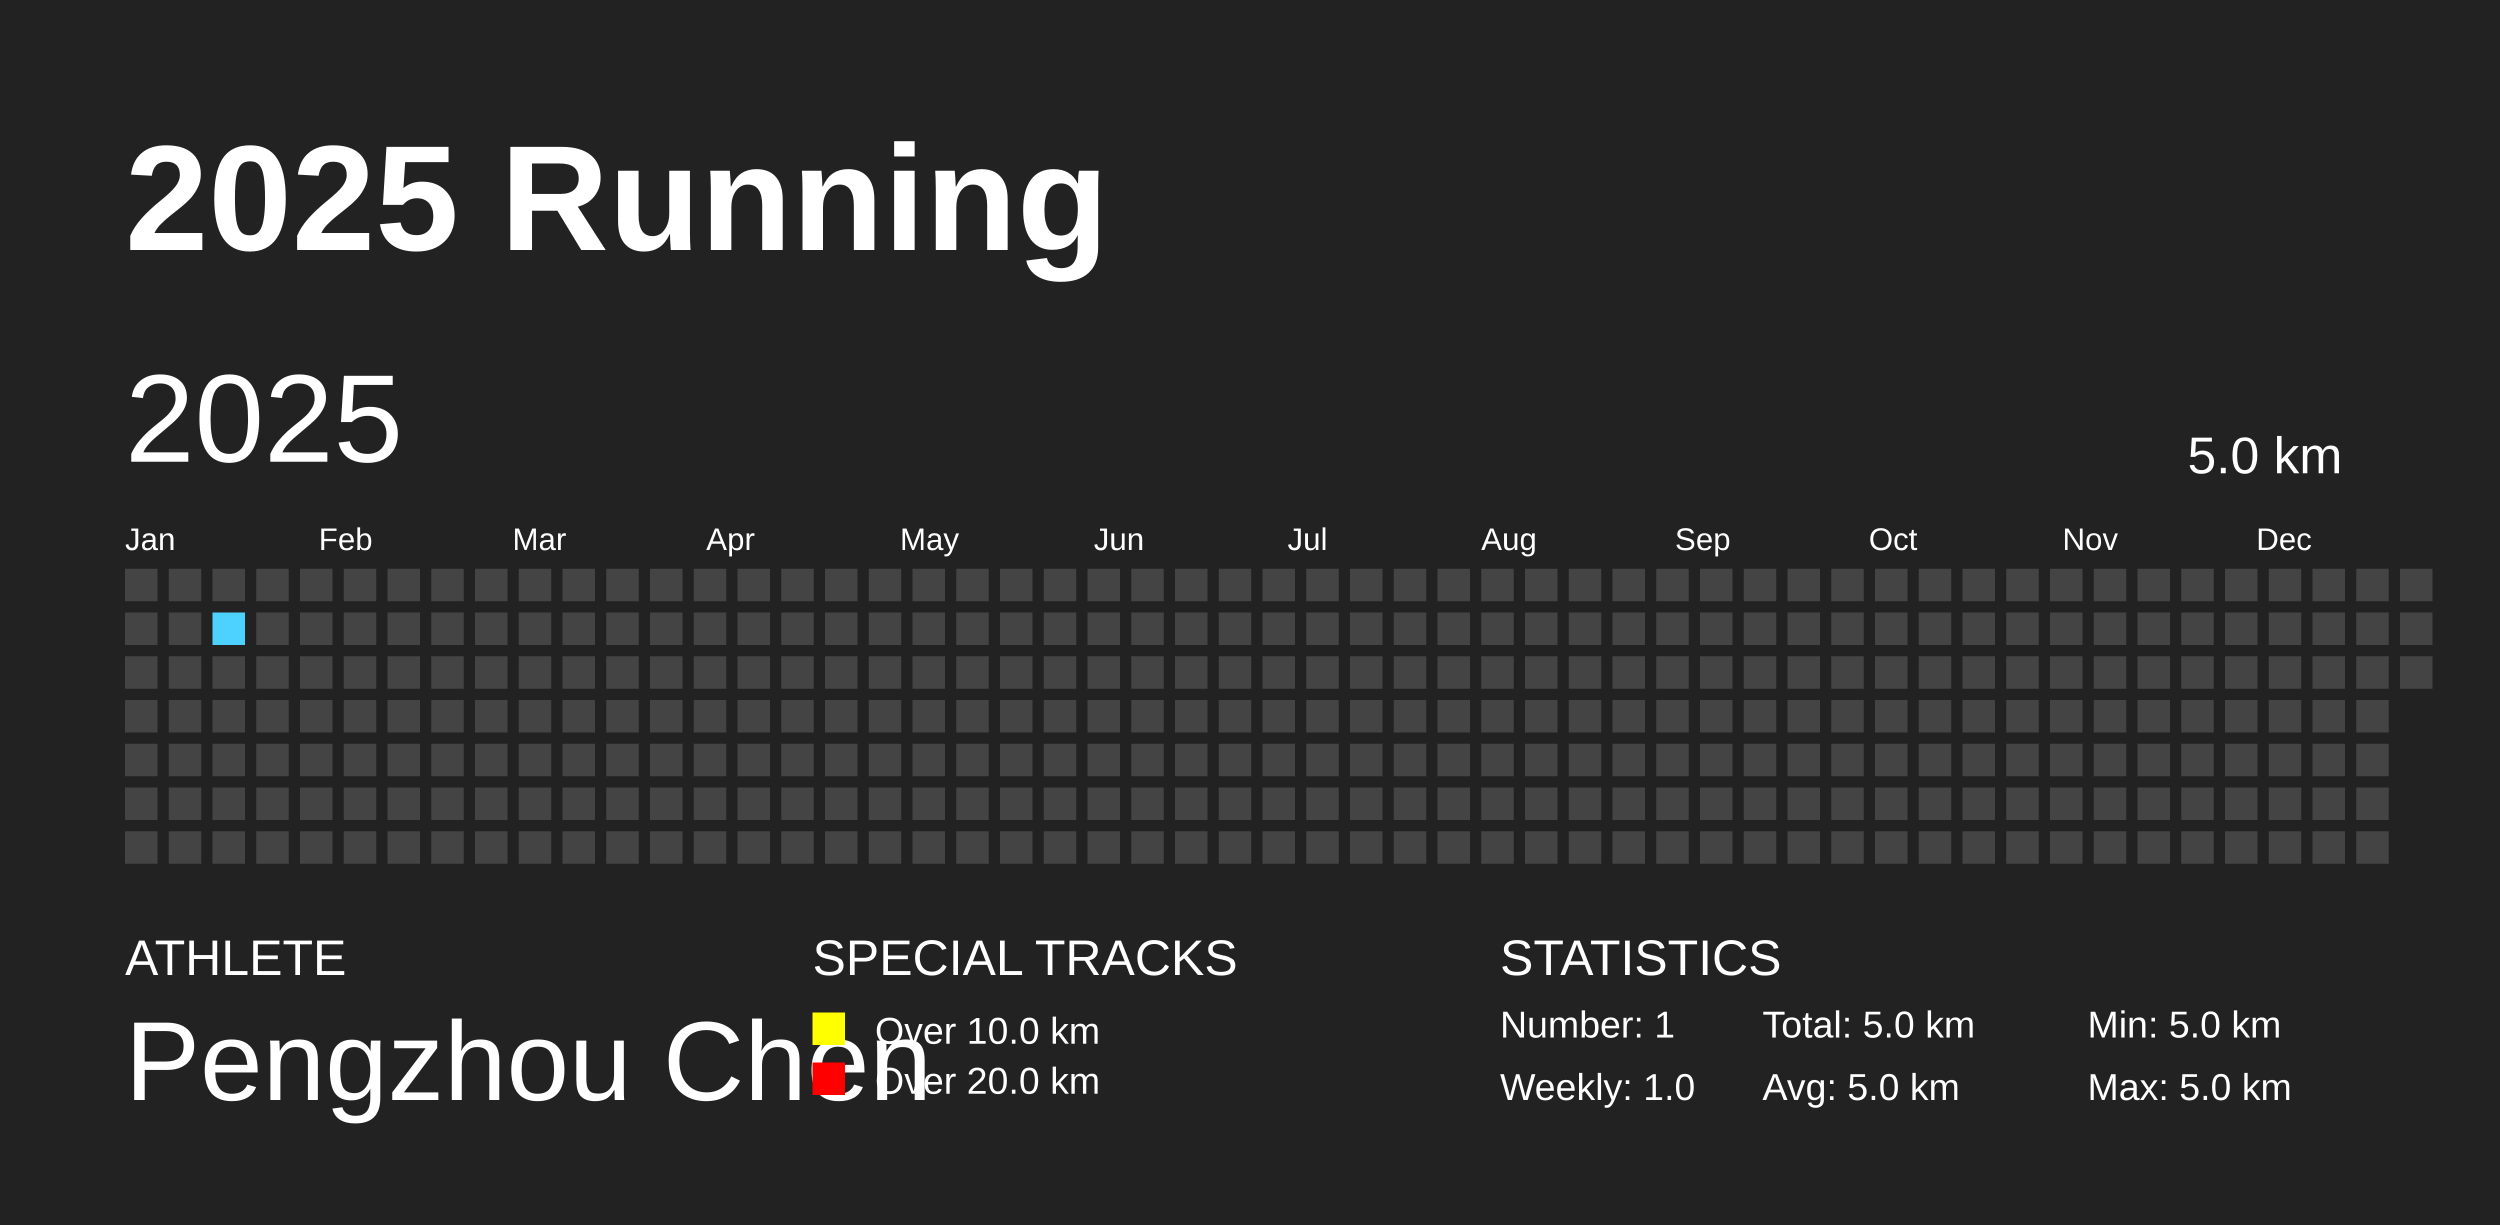
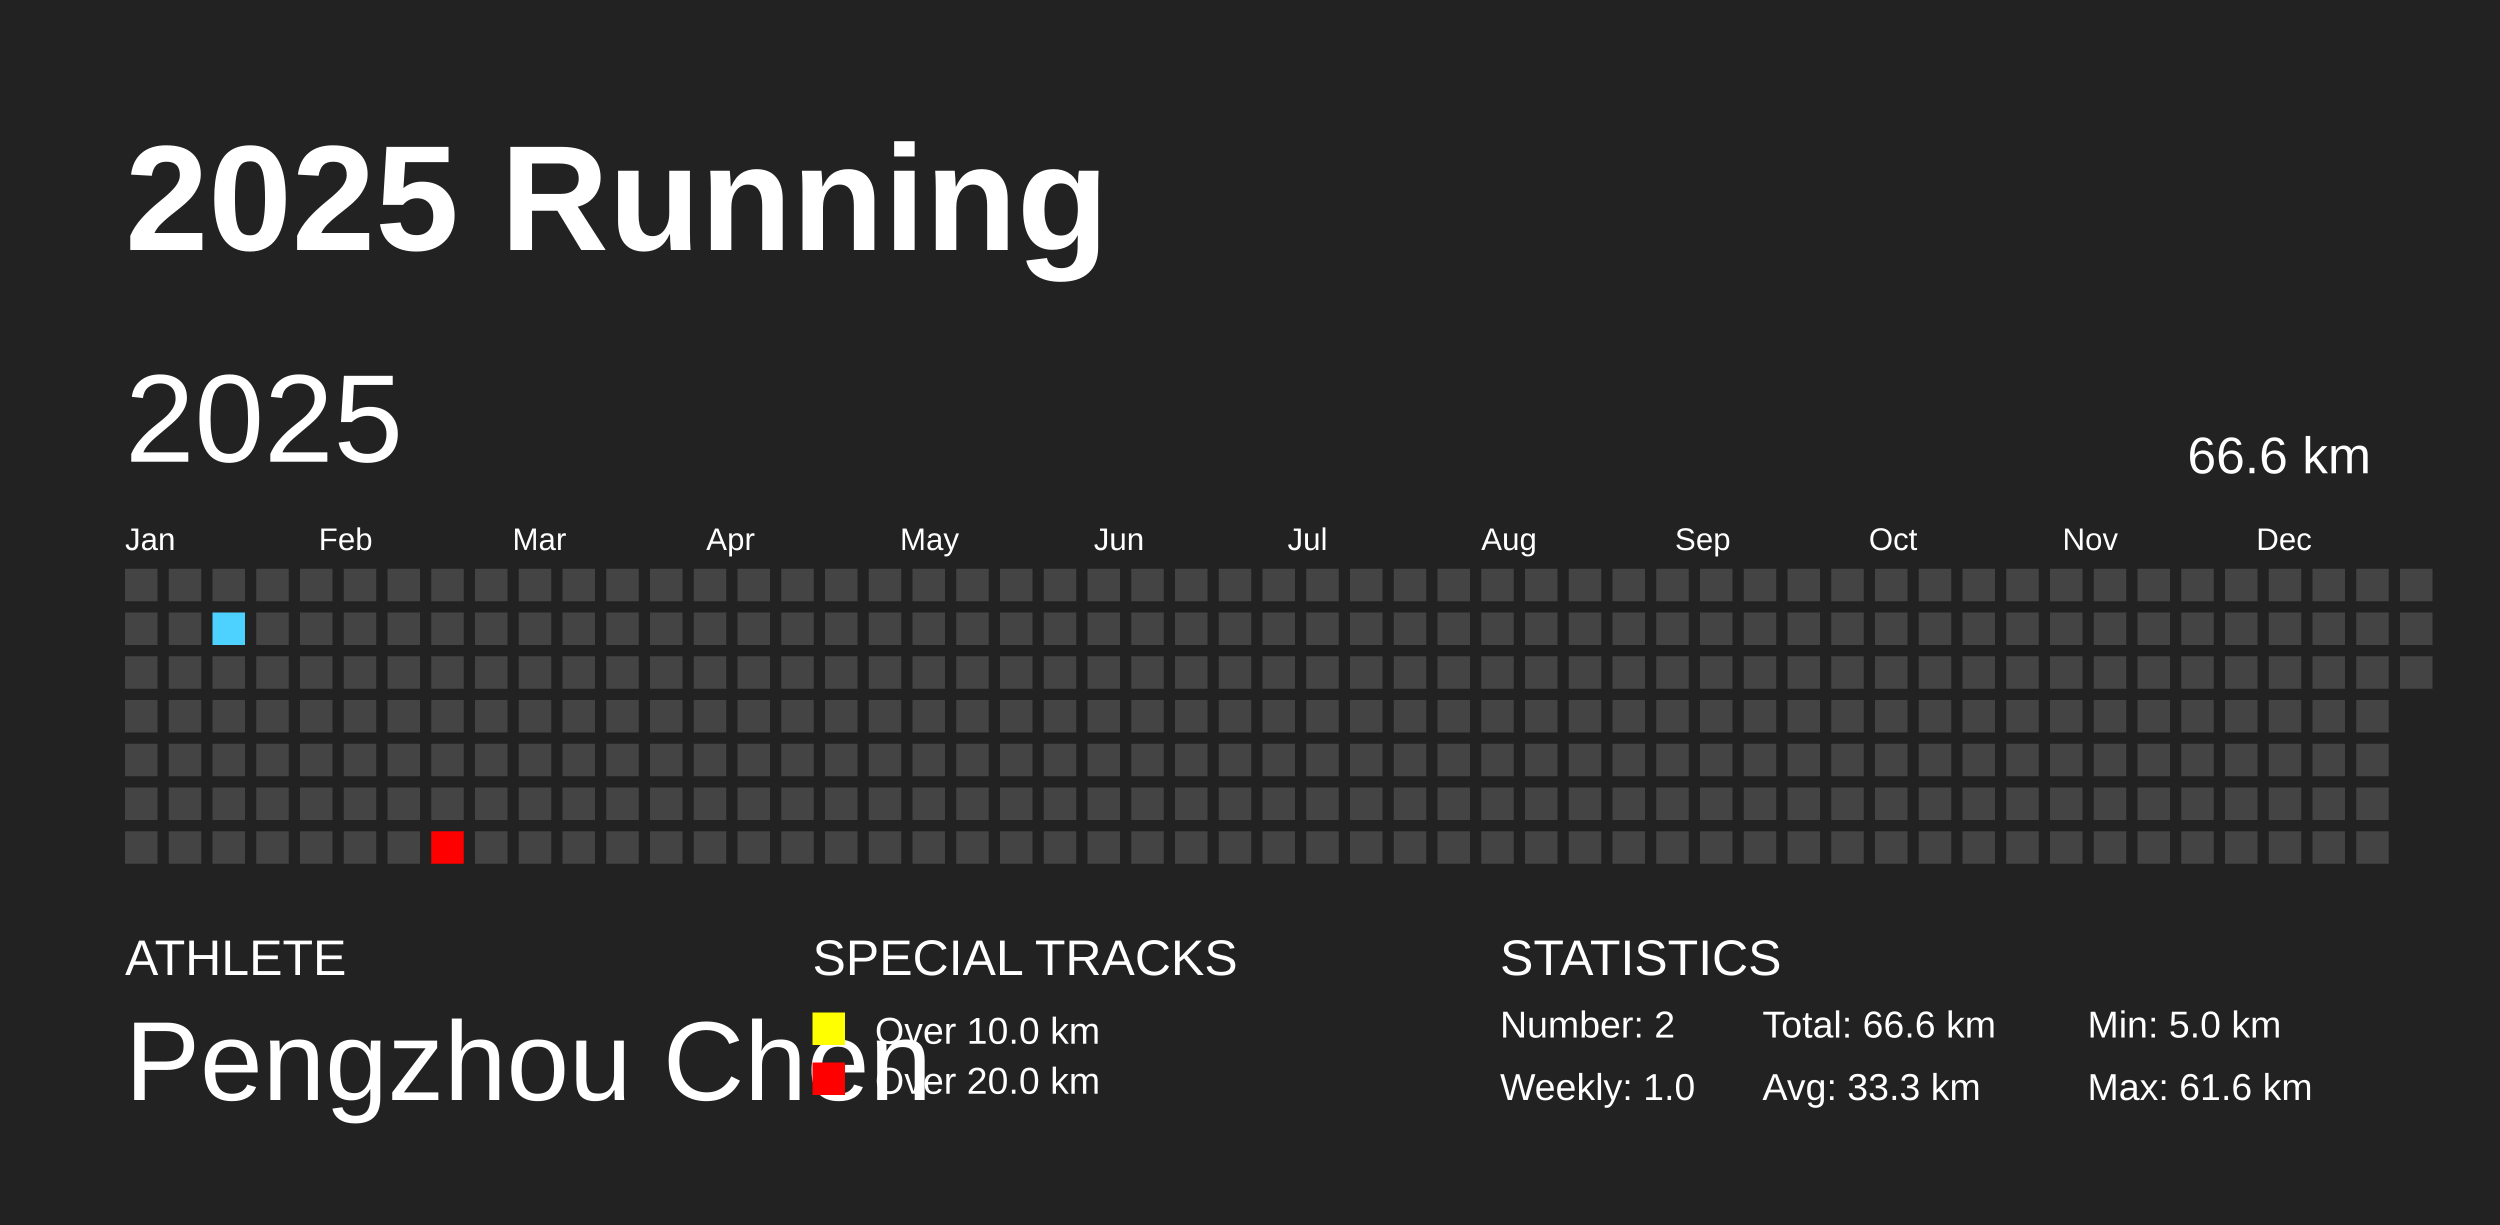
<svg xmlns="http://www.w3.org/2000/svg" baseProfile="full" height="98mm" version="1.1" viewBox="0,0,200,98" width="200mm">
  <defs />
  <rect fill="#222222" height="98" width="200" x="0" y="0" />
  <text fill="#FFFFFF" style="font-size:12px; font-family:Arial; font-weight:bold;" x="10" y="20">2025 Running</text>
  <text fill="#FFFFFF" style="font-size:4px; font-family:Arial" x="10" y="78">ATHLETE</text>
  <text fill="#FFFFFF" style="font-size:9px; font-family:Arial" x="10" y="88">Pengzhou Chen</text>
  <text fill="#FFFFFF" style="font-size:4px; font-family:Arial" x="65" y="78">SPECIAL TRACKS</text>
  <rect fill="yellow" height="2.6" width="2.6" x="65" y="81" />
  <text fill="#FFFFFF" style="font-size:3px; font-family:Arial" x="70" y="83.5">Over 10.0 km</text>
  <rect fill="red" height="2.6" width="2.6" x="65" y="85" />
  <text fill="#FFFFFF" style="font-size:3px; font-family:Arial" x="70" y="87.5">Over 20.0 km</text>
  <text fill="#FFFFFF" style="font-size:4px; font-family:Arial" x="120" y="78">STATISTICS</text>
-   <text fill="#FFFFFF" style="font-size:3px; font-family:Arial" x="120" y="83">Number: 1</text>
+   <text fill="#FFFFFF" style="font-size:3px; font-family:Arial" x="120" y="83">Number: 2</text>
  <text fill="#FFFFFF" style="font-size:3px; font-family:Arial" x="120" y="88">Weekly: 1.0</text>
-   <text fill="#FFFFFF" style="font-size:3px; font-family:Arial" x="141" y="83">Total: 5.0 km</text>
-   <text fill="#FFFFFF" style="font-size:3px; font-family:Arial" x="141" y="88">Avg: 5.0 km</text>
+   <text fill="#FFFFFF" style="font-size:3px; font-family:Arial" x="141" y="83">Total: 66.6 km</text>
+   <text fill="#FFFFFF" style="font-size:3px; font-family:Arial" x="141" y="88">Avg: 33.3 km</text>
  <text fill="#FFFFFF" style="font-size:3px; font-family:Arial" x="167" y="83">Min: 5.0 km</text>
-   <text fill="#FFFFFF" style="font-size:3px; font-family:Arial" x="167" y="88">Max: 5.0 km</text>
+   <text fill="#FFFFFF" style="font-size:3px; font-family:Arial" x="167" y="88">Max: 61.6 km</text>
  <text dominant-baseline="hanging" fill="#FFFFFF" style="font-size:10.0px; font-family:Arial;" x="10" y="30">2025</text>
-   <text dominant-baseline="hanging" fill="#FFFFFF" style="font-size:4.125px; font-family:Arial;" x="175" y="35">5.0 km</text>
+   <text dominant-baseline="hanging" fill="#FFFFFF" style="font-size:4.125px; font-family:Arial;" x="175" y="35">66.6 km</text>
  <text fill="#FFFFFF" style="font-size:2.5px; font-family:Arial" x="10.0" y="44">Jan</text>
  <text fill="#FFFFFF" style="font-size:2.5px; font-family:Arial" x="25.5" y="44">Feb</text>
  <text fill="#FFFFFF" style="font-size:2.5px; font-family:Arial" x="41.0" y="44">Mar</text>
  <text fill="#FFFFFF" style="font-size:2.5px; font-family:Arial" x="56.5" y="44">Apr</text>
  <text fill="#FFFFFF" style="font-size:2.5px; font-family:Arial" x="72.0" y="44">May</text>
  <text fill="#FFFFFF" style="font-size:2.5px; font-family:Arial" x="87.5" y="44">Jun</text>
  <text fill="#FFFFFF" style="font-size:2.5px; font-family:Arial" x="103.0" y="44">Jul</text>
  <text fill="#FFFFFF" style="font-size:2.5px; font-family:Arial" x="118.5" y="44">Aug</text>
  <text fill="#FFFFFF" style="font-size:2.5px; font-family:Arial" x="134.0" y="44">Sep</text>
  <text fill="#FFFFFF" style="font-size:2.5px; font-family:Arial" x="149.5" y="44">Oct</text>
  <text fill="#FFFFFF" style="font-size:2.5px; font-family:Arial" x="165.0" y="44">Nov</text>
  <text fill="#FFFFFF" style="font-size:2.5px; font-family:Arial" x="180.5" y="44">Dec</text>
  <rect fill="#444444" height="2.6" width="2.6" x="10.0" y="45.5" />
  <rect fill="#444444" height="2.6" width="2.6" x="10.0" y="49.0" />
  <rect fill="#444444" height="2.6" width="2.6" x="10.0" y="52.5" />
  <rect fill="#444444" height="2.6" width="2.6" x="10.0" y="56.0" />
  <rect fill="#444444" height="2.6" width="2.6" x="10.0" y="59.5" />
  <rect fill="#444444" height="2.6" width="2.6" x="10.0" y="63.0" />
  <rect fill="#444444" height="2.6" width="2.6" x="10.0" y="66.5" />
  <rect fill="#444444" height="2.6" width="2.6" x="13.5" y="45.5" />
  <rect fill="#444444" height="2.6" width="2.6" x="13.5" y="49.0" />
  <rect fill="#444444" height="2.6" width="2.6" x="13.5" y="52.5" />
  <rect fill="#444444" height="2.6" width="2.6" x="13.5" y="56.0" />
  <rect fill="#444444" height="2.6" width="2.6" x="13.5" y="59.5" />
  <rect fill="#444444" height="2.6" width="2.6" x="13.5" y="63.0" />
  <rect fill="#444444" height="2.6" width="2.6" x="13.5" y="66.5" />
  <rect fill="#444444" height="2.6" width="2.6" x="17.0" y="45.5" />
-   <rect fill="#4DD2FF" height="2.6" width="2.6" x="17.0" y="49.0" />
+   <rect fill="#4dd2ff" height="2.6" width="2.6" x="17.0" y="49.0" />
  <rect fill="#444444" height="2.6" width="2.6" x="17.0" y="52.5" />
  <rect fill="#444444" height="2.6" width="2.6" x="17.0" y="56.0" />
  <rect fill="#444444" height="2.6" width="2.6" x="17.0" y="59.5" />
  <rect fill="#444444" height="2.6" width="2.6" x="17.0" y="63.0" />
  <rect fill="#444444" height="2.6" width="2.6" x="17.0" y="66.5" />
  <rect fill="#444444" height="2.6" width="2.6" x="20.5" y="45.5" />
  <rect fill="#444444" height="2.6" width="2.6" x="20.5" y="49.0" />
  <rect fill="#444444" height="2.6" width="2.6" x="20.5" y="52.5" />
  <rect fill="#444444" height="2.6" width="2.6" x="20.5" y="56.0" />
  <rect fill="#444444" height="2.6" width="2.6" x="20.5" y="59.5" />
  <rect fill="#444444" height="2.6" width="2.6" x="20.5" y="63.0" />
  <rect fill="#444444" height="2.6" width="2.6" x="20.5" y="66.5" />
  <rect fill="#444444" height="2.6" width="2.6" x="24.0" y="45.5" />
  <rect fill="#444444" height="2.6" width="2.6" x="24.0" y="49.0" />
  <rect fill="#444444" height="2.6" width="2.6" x="24.0" y="52.5" />
  <rect fill="#444444" height="2.6" width="2.6" x="24.0" y="56.0" />
  <rect fill="#444444" height="2.6" width="2.6" x="24.0" y="59.5" />
  <rect fill="#444444" height="2.6" width="2.6" x="24.0" y="63.0" />
  <rect fill="#444444" height="2.6" width="2.6" x="24.0" y="66.5" />
  <rect fill="#444444" height="2.6" width="2.6" x="27.5" y="45.5" />
  <rect fill="#444444" height="2.6" width="2.6" x="27.5" y="49.0" />
  <rect fill="#444444" height="2.6" width="2.6" x="27.5" y="52.5" />
  <rect fill="#444444" height="2.6" width="2.6" x="27.5" y="56.0" />
  <rect fill="#444444" height="2.6" width="2.6" x="27.5" y="59.5" />
  <rect fill="#444444" height="2.6" width="2.6" x="27.5" y="63.0" />
  <rect fill="#444444" height="2.6" width="2.6" x="27.5" y="66.5" />
  <rect fill="#444444" height="2.6" width="2.6" x="31.0" y="45.5" />
  <rect fill="#444444" height="2.6" width="2.6" x="31.0" y="49.0" />
  <rect fill="#444444" height="2.6" width="2.6" x="31.0" y="52.5" />
  <rect fill="#444444" height="2.6" width="2.6" x="31.0" y="56.0" />
  <rect fill="#444444" height="2.6" width="2.6" x="31.0" y="59.5" />
  <rect fill="#444444" height="2.6" width="2.6" x="31.0" y="63.0" />
  <rect fill="#444444" height="2.6" width="2.6" x="31.0" y="66.5" />
  <rect fill="#444444" height="2.6" width="2.6" x="34.5" y="45.5" />
  <rect fill="#444444" height="2.6" width="2.6" x="34.5" y="49.0" />
  <rect fill="#444444" height="2.6" width="2.6" x="34.5" y="52.5" />
  <rect fill="#444444" height="2.6" width="2.6" x="34.5" y="56.0" />
  <rect fill="#444444" height="2.6" width="2.6" x="34.5" y="59.5" />
  <rect fill="#444444" height="2.6" width="2.6" x="34.5" y="63.0" />
-   <rect fill="#444444" height="2.6" width="2.6" x="34.5" y="66.5" />
+   <rect fill="red" height="2.6" width="2.6" x="34.5" y="66.5" />
  <rect fill="#444444" height="2.6" width="2.6" x="38.0" y="45.5" />
  <rect fill="#444444" height="2.6" width="2.6" x="38.0" y="49.0" />
  <rect fill="#444444" height="2.6" width="2.6" x="38.0" y="52.5" />
  <rect fill="#444444" height="2.6" width="2.6" x="38.0" y="56.0" />
  <rect fill="#444444" height="2.6" width="2.6" x="38.0" y="59.5" />
  <rect fill="#444444" height="2.6" width="2.6" x="38.0" y="63.0" />
  <rect fill="#444444" height="2.6" width="2.6" x="38.0" y="66.5" />
  <rect fill="#444444" height="2.6" width="2.6" x="41.5" y="45.5" />
  <rect fill="#444444" height="2.6" width="2.6" x="41.5" y="49.0" />
  <rect fill="#444444" height="2.6" width="2.6" x="41.5" y="52.5" />
  <rect fill="#444444" height="2.6" width="2.6" x="41.5" y="56.0" />
  <rect fill="#444444" height="2.6" width="2.6" x="41.5" y="59.5" />
  <rect fill="#444444" height="2.6" width="2.6" x="41.5" y="63.0" />
  <rect fill="#444444" height="2.6" width="2.6" x="41.5" y="66.5" />
  <rect fill="#444444" height="2.6" width="2.6" x="45.0" y="45.5" />
  <rect fill="#444444" height="2.6" width="2.6" x="45.0" y="49.0" />
  <rect fill="#444444" height="2.6" width="2.6" x="45.0" y="52.5" />
  <rect fill="#444444" height="2.6" width="2.6" x="45.0" y="56.0" />
  <rect fill="#444444" height="2.6" width="2.6" x="45.0" y="59.5" />
  <rect fill="#444444" height="2.6" width="2.6" x="45.0" y="63.0" />
  <rect fill="#444444" height="2.6" width="2.6" x="45.0" y="66.5" />
  <rect fill="#444444" height="2.6" width="2.6" x="48.5" y="45.5" />
  <rect fill="#444444" height="2.6" width="2.6" x="48.5" y="49.0" />
  <rect fill="#444444" height="2.6" width="2.6" x="48.5" y="52.5" />
  <rect fill="#444444" height="2.6" width="2.6" x="48.5" y="56.0" />
  <rect fill="#444444" height="2.6" width="2.6" x="48.5" y="59.5" />
  <rect fill="#444444" height="2.6" width="2.6" x="48.5" y="63.0" />
  <rect fill="#444444" height="2.6" width="2.6" x="48.5" y="66.5" />
  <rect fill="#444444" height="2.6" width="2.6" x="52.0" y="45.5" />
  <rect fill="#444444" height="2.6" width="2.6" x="52.0" y="49.0" />
  <rect fill="#444444" height="2.6" width="2.6" x="52.0" y="52.5" />
  <rect fill="#444444" height="2.6" width="2.6" x="52.0" y="56.0" />
  <rect fill="#444444" height="2.6" width="2.6" x="52.0" y="59.5" />
  <rect fill="#444444" height="2.6" width="2.6" x="52.0" y="63.0" />
  <rect fill="#444444" height="2.6" width="2.6" x="52.0" y="66.5" />
  <rect fill="#444444" height="2.6" width="2.6" x="55.5" y="45.5" />
  <rect fill="#444444" height="2.6" width="2.6" x="55.5" y="49.0" />
  <rect fill="#444444" height="2.6" width="2.6" x="55.5" y="52.5" />
  <rect fill="#444444" height="2.6" width="2.6" x="55.5" y="56.0" />
  <rect fill="#444444" height="2.6" width="2.6" x="55.5" y="59.5" />
  <rect fill="#444444" height="2.6" width="2.6" x="55.5" y="63.0" />
  <rect fill="#444444" height="2.6" width="2.6" x="55.5" y="66.5" />
  <rect fill="#444444" height="2.6" width="2.6" x="59.0" y="45.5" />
  <rect fill="#444444" height="2.6" width="2.6" x="59.0" y="49.0" />
  <rect fill="#444444" height="2.6" width="2.6" x="59.0" y="52.5" />
  <rect fill="#444444" height="2.6" width="2.6" x="59.0" y="56.0" />
  <rect fill="#444444" height="2.6" width="2.6" x="59.0" y="59.5" />
  <rect fill="#444444" height="2.6" width="2.6" x="59.0" y="63.0" />
  <rect fill="#444444" height="2.6" width="2.6" x="59.0" y="66.5" />
  <rect fill="#444444" height="2.6" width="2.6" x="62.5" y="45.5" />
  <rect fill="#444444" height="2.6" width="2.6" x="62.5" y="49.0" />
  <rect fill="#444444" height="2.6" width="2.6" x="62.5" y="52.5" />
  <rect fill="#444444" height="2.6" width="2.6" x="62.5" y="56.0" />
  <rect fill="#444444" height="2.6" width="2.6" x="62.5" y="59.5" />
  <rect fill="#444444" height="2.6" width="2.6" x="62.5" y="63.0" />
  <rect fill="#444444" height="2.6" width="2.6" x="62.5" y="66.5" />
  <rect fill="#444444" height="2.6" width="2.6" x="66.0" y="45.5" />
  <rect fill="#444444" height="2.6" width="2.6" x="66.0" y="49.0" />
  <rect fill="#444444" height="2.6" width="2.6" x="66.0" y="52.5" />
  <rect fill="#444444" height="2.6" width="2.6" x="66.0" y="56.0" />
  <rect fill="#444444" height="2.6" width="2.6" x="66.0" y="59.5" />
  <rect fill="#444444" height="2.6" width="2.6" x="66.0" y="63.0" />
  <rect fill="#444444" height="2.6" width="2.6" x="66.0" y="66.5" />
  <rect fill="#444444" height="2.6" width="2.6" x="69.5" y="45.5" />
  <rect fill="#444444" height="2.6" width="2.6" x="69.5" y="49.0" />
  <rect fill="#444444" height="2.6" width="2.6" x="69.5" y="52.5" />
  <rect fill="#444444" height="2.6" width="2.6" x="69.5" y="56.0" />
  <rect fill="#444444" height="2.6" width="2.6" x="69.5" y="59.5" />
  <rect fill="#444444" height="2.6" width="2.6" x="69.5" y="63.0" />
  <rect fill="#444444" height="2.6" width="2.6" x="69.5" y="66.5" />
  <rect fill="#444444" height="2.6" width="2.6" x="73.0" y="45.5" />
  <rect fill="#444444" height="2.6" width="2.6" x="73.0" y="49.0" />
  <rect fill="#444444" height="2.6" width="2.6" x="73.0" y="52.5" />
  <rect fill="#444444" height="2.6" width="2.6" x="73.0" y="56.0" />
  <rect fill="#444444" height="2.6" width="2.6" x="73.0" y="59.5" />
  <rect fill="#444444" height="2.6" width="2.6" x="73.0" y="63.0" />
  <rect fill="#444444" height="2.6" width="2.6" x="73.0" y="66.5" />
  <rect fill="#444444" height="2.6" width="2.6" x="76.5" y="45.5" />
  <rect fill="#444444" height="2.6" width="2.6" x="76.5" y="49.0" />
  <rect fill="#444444" height="2.6" width="2.6" x="76.5" y="52.5" />
  <rect fill="#444444" height="2.6" width="2.6" x="76.5" y="56.0" />
  <rect fill="#444444" height="2.6" width="2.6" x="76.5" y="59.5" />
  <rect fill="#444444" height="2.6" width="2.6" x="76.5" y="63.0" />
  <rect fill="#444444" height="2.6" width="2.6" x="76.5" y="66.5" />
  <rect fill="#444444" height="2.6" width="2.6" x="80.0" y="45.5" />
  <rect fill="#444444" height="2.6" width="2.6" x="80.0" y="49.0" />
  <rect fill="#444444" height="2.6" width="2.6" x="80.0" y="52.5" />
  <rect fill="#444444" height="2.6" width="2.6" x="80.0" y="56.0" />
  <rect fill="#444444" height="2.6" width="2.6" x="80.0" y="59.5" />
  <rect fill="#444444" height="2.6" width="2.6" x="80.0" y="63.0" />
  <rect fill="#444444" height="2.6" width="2.6" x="80.0" y="66.5" />
  <rect fill="#444444" height="2.6" width="2.6" x="83.5" y="45.5" />
  <rect fill="#444444" height="2.6" width="2.6" x="83.5" y="49.0" />
  <rect fill="#444444" height="2.6" width="2.6" x="83.5" y="52.5" />
  <rect fill="#444444" height="2.6" width="2.6" x="83.5" y="56.0" />
  <rect fill="#444444" height="2.6" width="2.6" x="83.5" y="59.5" />
  <rect fill="#444444" height="2.6" width="2.6" x="83.5" y="63.0" />
  <rect fill="#444444" height="2.6" width="2.6" x="83.5" y="66.5" />
  <rect fill="#444444" height="2.6" width="2.6" x="87.0" y="45.5" />
  <rect fill="#444444" height="2.6" width="2.6" x="87.0" y="49.0" />
  <rect fill="#444444" height="2.6" width="2.6" x="87.0" y="52.5" />
  <rect fill="#444444" height="2.6" width="2.6" x="87.0" y="56.0" />
  <rect fill="#444444" height="2.6" width="2.6" x="87.0" y="59.5" />
  <rect fill="#444444" height="2.6" width="2.6" x="87.0" y="63.0" />
  <rect fill="#444444" height="2.6" width="2.6" x="87.0" y="66.5" />
  <rect fill="#444444" height="2.6" width="2.6" x="90.5" y="45.5" />
  <rect fill="#444444" height="2.6" width="2.6" x="90.5" y="49.0" />
  <rect fill="#444444" height="2.6" width="2.6" x="90.5" y="52.5" />
  <rect fill="#444444" height="2.6" width="2.6" x="90.5" y="56.0" />
  <rect fill="#444444" height="2.6" width="2.6" x="90.5" y="59.5" />
  <rect fill="#444444" height="2.6" width="2.6" x="90.5" y="63.0" />
  <rect fill="#444444" height="2.6" width="2.6" x="90.5" y="66.5" />
  <rect fill="#444444" height="2.6" width="2.6" x="94.0" y="45.5" />
  <rect fill="#444444" height="2.6" width="2.6" x="94.0" y="49.0" />
  <rect fill="#444444" height="2.6" width="2.6" x="94.0" y="52.5" />
  <rect fill="#444444" height="2.6" width="2.6" x="94.0" y="56.0" />
  <rect fill="#444444" height="2.6" width="2.6" x="94.0" y="59.5" />
  <rect fill="#444444" height="2.6" width="2.6" x="94.0" y="63.0" />
  <rect fill="#444444" height="2.6" width="2.6" x="94.0" y="66.5" />
  <rect fill="#444444" height="2.6" width="2.6" x="97.5" y="45.5" />
  <rect fill="#444444" height="2.6" width="2.6" x="97.5" y="49.0" />
  <rect fill="#444444" height="2.6" width="2.6" x="97.5" y="52.5" />
  <rect fill="#444444" height="2.6" width="2.6" x="97.5" y="56.0" />
  <rect fill="#444444" height="2.6" width="2.6" x="97.5" y="59.5" />
  <rect fill="#444444" height="2.6" width="2.6" x="97.5" y="63.0" />
  <rect fill="#444444" height="2.6" width="2.6" x="97.5" y="66.5" />
  <rect fill="#444444" height="2.6" width="2.6" x="101.0" y="45.5" />
  <rect fill="#444444" height="2.6" width="2.6" x="101.0" y="49.0" />
  <rect fill="#444444" height="2.6" width="2.6" x="101.0" y="52.5" />
  <rect fill="#444444" height="2.6" width="2.6" x="101.0" y="56.0" />
  <rect fill="#444444" height="2.6" width="2.6" x="101.0" y="59.5" />
  <rect fill="#444444" height="2.6" width="2.6" x="101.0" y="63.0" />
  <rect fill="#444444" height="2.6" width="2.6" x="101.0" y="66.5" />
  <rect fill="#444444" height="2.6" width="2.6" x="104.5" y="45.5" />
  <rect fill="#444444" height="2.6" width="2.6" x="104.5" y="49.0" />
  <rect fill="#444444" height="2.6" width="2.6" x="104.5" y="52.5" />
  <rect fill="#444444" height="2.6" width="2.6" x="104.5" y="56.0" />
  <rect fill="#444444" height="2.6" width="2.6" x="104.5" y="59.5" />
  <rect fill="#444444" height="2.6" width="2.6" x="104.5" y="63.0" />
  <rect fill="#444444" height="2.6" width="2.6" x="104.5" y="66.5" />
  <rect fill="#444444" height="2.6" width="2.6" x="108.0" y="45.5" />
  <rect fill="#444444" height="2.6" width="2.6" x="108.0" y="49.0" />
  <rect fill="#444444" height="2.6" width="2.6" x="108.0" y="52.5" />
  <rect fill="#444444" height="2.6" width="2.6" x="108.0" y="56.0" />
  <rect fill="#444444" height="2.6" width="2.6" x="108.0" y="59.5" />
  <rect fill="#444444" height="2.6" width="2.6" x="108.0" y="63.0" />
  <rect fill="#444444" height="2.6" width="2.6" x="108.0" y="66.5" />
  <rect fill="#444444" height="2.6" width="2.6" x="111.5" y="45.5" />
  <rect fill="#444444" height="2.6" width="2.6" x="111.5" y="49.0" />
  <rect fill="#444444" height="2.6" width="2.6" x="111.5" y="52.5" />
  <rect fill="#444444" height="2.6" width="2.6" x="111.5" y="56.0" />
  <rect fill="#444444" height="2.6" width="2.6" x="111.5" y="59.5" />
  <rect fill="#444444" height="2.6" width="2.6" x="111.5" y="63.0" />
  <rect fill="#444444" height="2.6" width="2.6" x="111.5" y="66.5" />
  <rect fill="#444444" height="2.6" width="2.6" x="115.0" y="45.5" />
  <rect fill="#444444" height="2.6" width="2.6" x="115.0" y="49.0" />
  <rect fill="#444444" height="2.6" width="2.6" x="115.0" y="52.5" />
  <rect fill="#444444" height="2.6" width="2.6" x="115.0" y="56.0" />
  <rect fill="#444444" height="2.6" width="2.6" x="115.0" y="59.5" />
  <rect fill="#444444" height="2.6" width="2.6" x="115.0" y="63.0" />
  <rect fill="#444444" height="2.6" width="2.6" x="115.0" y="66.5" />
  <rect fill="#444444" height="2.6" width="2.6" x="118.5" y="45.5" />
  <rect fill="#444444" height="2.6" width="2.6" x="118.5" y="49.0" />
  <rect fill="#444444" height="2.6" width="2.6" x="118.5" y="52.5" />
  <rect fill="#444444" height="2.6" width="2.6" x="118.5" y="56.0" />
  <rect fill="#444444" height="2.6" width="2.6" x="118.5" y="59.5" />
  <rect fill="#444444" height="2.6" width="2.6" x="118.5" y="63.0" />
  <rect fill="#444444" height="2.6" width="2.6" x="118.5" y="66.5" />
  <rect fill="#444444" height="2.6" width="2.6" x="122.0" y="45.5" />
  <rect fill="#444444" height="2.6" width="2.6" x="122.0" y="49.0" />
  <rect fill="#444444" height="2.6" width="2.6" x="122.0" y="52.5" />
  <rect fill="#444444" height="2.6" width="2.6" x="122.0" y="56.0" />
  <rect fill="#444444" height="2.6" width="2.6" x="122.0" y="59.5" />
  <rect fill="#444444" height="2.6" width="2.6" x="122.0" y="63.0" />
  <rect fill="#444444" height="2.6" width="2.6" x="122.0" y="66.5" />
  <rect fill="#444444" height="2.6" width="2.6" x="125.5" y="45.5" />
  <rect fill="#444444" height="2.6" width="2.6" x="125.5" y="49.0" />
  <rect fill="#444444" height="2.6" width="2.6" x="125.5" y="52.5" />
  <rect fill="#444444" height="2.6" width="2.6" x="125.5" y="56.0" />
  <rect fill="#444444" height="2.6" width="2.6" x="125.5" y="59.5" />
  <rect fill="#444444" height="2.6" width="2.6" x="125.5" y="63.0" />
  <rect fill="#444444" height="2.6" width="2.6" x="125.5" y="66.5" />
  <rect fill="#444444" height="2.6" width="2.6" x="129.0" y="45.5" />
  <rect fill="#444444" height="2.6" width="2.6" x="129.0" y="49.0" />
  <rect fill="#444444" height="2.6" width="2.6" x="129.0" y="52.5" />
  <rect fill="#444444" height="2.6" width="2.6" x="129.0" y="56.0" />
  <rect fill="#444444" height="2.6" width="2.6" x="129.0" y="59.5" />
  <rect fill="#444444" height="2.6" width="2.6" x="129.0" y="63.0" />
  <rect fill="#444444" height="2.6" width="2.6" x="129.0" y="66.5" />
  <rect fill="#444444" height="2.6" width="2.6" x="132.5" y="45.5" />
  <rect fill="#444444" height="2.6" width="2.6" x="132.5" y="49.0" />
  <rect fill="#444444" height="2.6" width="2.6" x="132.5" y="52.5" />
  <rect fill="#444444" height="2.6" width="2.6" x="132.5" y="56.0" />
  <rect fill="#444444" height="2.6" width="2.6" x="132.5" y="59.5" />
  <rect fill="#444444" height="2.6" width="2.6" x="132.5" y="63.0" />
  <rect fill="#444444" height="2.6" width="2.6" x="132.5" y="66.5" />
  <rect fill="#444444" height="2.6" width="2.6" x="136.0" y="45.5" />
  <rect fill="#444444" height="2.6" width="2.6" x="136.0" y="49.0" />
  <rect fill="#444444" height="2.6" width="2.6" x="136.0" y="52.5" />
  <rect fill="#444444" height="2.6" width="2.6" x="136.0" y="56.0" />
  <rect fill="#444444" height="2.6" width="2.6" x="136.0" y="59.5" />
  <rect fill="#444444" height="2.6" width="2.6" x="136.0" y="63.0" />
  <rect fill="#444444" height="2.6" width="2.6" x="136.0" y="66.5" />
  <rect fill="#444444" height="2.6" width="2.6" x="139.5" y="45.5" />
  <rect fill="#444444" height="2.6" width="2.6" x="139.5" y="49.0" />
  <rect fill="#444444" height="2.6" width="2.6" x="139.5" y="52.5" />
  <rect fill="#444444" height="2.6" width="2.6" x="139.5" y="56.0" />
  <rect fill="#444444" height="2.6" width="2.6" x="139.5" y="59.5" />
  <rect fill="#444444" height="2.6" width="2.6" x="139.5" y="63.0" />
  <rect fill="#444444" height="2.6" width="2.6" x="139.5" y="66.5" />
  <rect fill="#444444" height="2.6" width="2.6" x="143.0" y="45.5" />
  <rect fill="#444444" height="2.6" width="2.6" x="143.0" y="49.0" />
  <rect fill="#444444" height="2.6" width="2.6" x="143.0" y="52.5" />
  <rect fill="#444444" height="2.6" width="2.6" x="143.0" y="56.0" />
  <rect fill="#444444" height="2.6" width="2.6" x="143.0" y="59.5" />
  <rect fill="#444444" height="2.6" width="2.6" x="143.0" y="63.0" />
  <rect fill="#444444" height="2.6" width="2.6" x="143.0" y="66.5" />
  <rect fill="#444444" height="2.6" width="2.6" x="146.5" y="45.5" />
  <rect fill="#444444" height="2.6" width="2.6" x="146.5" y="49.0" />
  <rect fill="#444444" height="2.6" width="2.6" x="146.5" y="52.5" />
  <rect fill="#444444" height="2.6" width="2.6" x="146.5" y="56.0" />
  <rect fill="#444444" height="2.6" width="2.6" x="146.5" y="59.5" />
  <rect fill="#444444" height="2.6" width="2.6" x="146.5" y="63.0" />
  <rect fill="#444444" height="2.6" width="2.6" x="146.5" y="66.5" />
  <rect fill="#444444" height="2.6" width="2.6" x="150.0" y="45.5" />
  <rect fill="#444444" height="2.6" width="2.6" x="150.0" y="49.0" />
  <rect fill="#444444" height="2.6" width="2.6" x="150.0" y="52.5" />
  <rect fill="#444444" height="2.6" width="2.6" x="150.0" y="56.0" />
  <rect fill="#444444" height="2.6" width="2.6" x="150.0" y="59.5" />
  <rect fill="#444444" height="2.6" width="2.6" x="150.0" y="63.0" />
  <rect fill="#444444" height="2.6" width="2.6" x="150.0" y="66.5" />
  <rect fill="#444444" height="2.6" width="2.6" x="153.5" y="45.5" />
  <rect fill="#444444" height="2.6" width="2.6" x="153.5" y="49.0" />
  <rect fill="#444444" height="2.6" width="2.6" x="153.5" y="52.5" />
  <rect fill="#444444" height="2.6" width="2.6" x="153.5" y="56.0" />
  <rect fill="#444444" height="2.6" width="2.6" x="153.5" y="59.5" />
  <rect fill="#444444" height="2.6" width="2.6" x="153.5" y="63.0" />
  <rect fill="#444444" height="2.6" width="2.6" x="153.5" y="66.5" />
  <rect fill="#444444" height="2.6" width="2.6" x="157.0" y="45.5" />
  <rect fill="#444444" height="2.6" width="2.6" x="157.0" y="49.0" />
  <rect fill="#444444" height="2.6" width="2.6" x="157.0" y="52.5" />
  <rect fill="#444444" height="2.6" width="2.6" x="157.0" y="56.0" />
  <rect fill="#444444" height="2.6" width="2.6" x="157.0" y="59.5" />
  <rect fill="#444444" height="2.6" width="2.6" x="157.0" y="63.0" />
  <rect fill="#444444" height="2.6" width="2.6" x="157.0" y="66.5" />
  <rect fill="#444444" height="2.6" width="2.6" x="160.5" y="45.5" />
  <rect fill="#444444" height="2.6" width="2.6" x="160.5" y="49.0" />
  <rect fill="#444444" height="2.6" width="2.6" x="160.5" y="52.5" />
  <rect fill="#444444" height="2.6" width="2.6" x="160.5" y="56.0" />
  <rect fill="#444444" height="2.6" width="2.6" x="160.5" y="59.5" />
  <rect fill="#444444" height="2.6" width="2.6" x="160.5" y="63.0" />
  <rect fill="#444444" height="2.6" width="2.6" x="160.5" y="66.5" />
  <rect fill="#444444" height="2.6" width="2.6" x="164.0" y="45.5" />
  <rect fill="#444444" height="2.6" width="2.6" x="164.0" y="49.0" />
  <rect fill="#444444" height="2.6" width="2.6" x="164.0" y="52.5" />
  <rect fill="#444444" height="2.6" width="2.6" x="164.0" y="56.0" />
  <rect fill="#444444" height="2.6" width="2.6" x="164.0" y="59.5" />
  <rect fill="#444444" height="2.6" width="2.6" x="164.0" y="63.0" />
  <rect fill="#444444" height="2.6" width="2.6" x="164.0" y="66.5" />
  <rect fill="#444444" height="2.6" width="2.6" x="167.5" y="45.5" />
  <rect fill="#444444" height="2.6" width="2.6" x="167.5" y="49.0" />
  <rect fill="#444444" height="2.6" width="2.6" x="167.5" y="52.5" />
  <rect fill="#444444" height="2.6" width="2.6" x="167.5" y="56.0" />
  <rect fill="#444444" height="2.6" width="2.6" x="167.5" y="59.5" />
  <rect fill="#444444" height="2.6" width="2.6" x="167.5" y="63.0" />
  <rect fill="#444444" height="2.6" width="2.6" x="167.5" y="66.5" />
  <rect fill="#444444" height="2.6" width="2.6" x="171.0" y="45.5" />
  <rect fill="#444444" height="2.6" width="2.6" x="171.0" y="49.0" />
  <rect fill="#444444" height="2.6" width="2.6" x="171.0" y="52.5" />
  <rect fill="#444444" height="2.6" width="2.6" x="171.0" y="56.0" />
  <rect fill="#444444" height="2.6" width="2.6" x="171.0" y="59.5" />
  <rect fill="#444444" height="2.6" width="2.6" x="171.0" y="63.0" />
  <rect fill="#444444" height="2.6" width="2.6" x="171.0" y="66.5" />
  <rect fill="#444444" height="2.6" width="2.6" x="174.5" y="45.5" />
  <rect fill="#444444" height="2.6" width="2.6" x="174.5" y="49.0" />
  <rect fill="#444444" height="2.6" width="2.6" x="174.5" y="52.5" />
  <rect fill="#444444" height="2.6" width="2.6" x="174.5" y="56.0" />
  <rect fill="#444444" height="2.6" width="2.6" x="174.5" y="59.5" />
  <rect fill="#444444" height="2.6" width="2.6" x="174.5" y="63.0" />
  <rect fill="#444444" height="2.6" width="2.6" x="174.5" y="66.5" />
  <rect fill="#444444" height="2.6" width="2.6" x="178.0" y="45.5" />
  <rect fill="#444444" height="2.6" width="2.6" x="178.0" y="49.0" />
  <rect fill="#444444" height="2.6" width="2.6" x="178.0" y="52.5" />
  <rect fill="#444444" height="2.6" width="2.6" x="178.0" y="56.0" />
  <rect fill="#444444" height="2.6" width="2.6" x="178.0" y="59.5" />
  <rect fill="#444444" height="2.6" width="2.6" x="178.0" y="63.0" />
  <rect fill="#444444" height="2.6" width="2.6" x="178.0" y="66.5" />
  <rect fill="#444444" height="2.6" width="2.6" x="181.5" y="45.5" />
  <rect fill="#444444" height="2.6" width="2.6" x="181.5" y="49.0" />
  <rect fill="#444444" height="2.6" width="2.6" x="181.5" y="52.5" />
  <rect fill="#444444" height="2.6" width="2.6" x="181.5" y="56.0" />
  <rect fill="#444444" height="2.6" width="2.6" x="181.5" y="59.5" />
  <rect fill="#444444" height="2.6" width="2.6" x="181.5" y="63.0" />
  <rect fill="#444444" height="2.6" width="2.6" x="181.5" y="66.5" />
  <rect fill="#444444" height="2.6" width="2.6" x="185.0" y="45.5" />
  <rect fill="#444444" height="2.6" width="2.6" x="185.0" y="49.0" />
  <rect fill="#444444" height="2.6" width="2.6" x="185.0" y="52.5" />
  <rect fill="#444444" height="2.6" width="2.6" x="185.0" y="56.0" />
  <rect fill="#444444" height="2.6" width="2.6" x="185.0" y="59.5" />
  <rect fill="#444444" height="2.6" width="2.6" x="185.0" y="63.0" />
  <rect fill="#444444" height="2.6" width="2.6" x="185.0" y="66.5" />
  <rect fill="#444444" height="2.6" width="2.6" x="188.5" y="45.5" />
  <rect fill="#444444" height="2.6" width="2.6" x="188.5" y="49.0" />
  <rect fill="#444444" height="2.6" width="2.6" x="188.5" y="52.5" />
  <rect fill="#444444" height="2.6" width="2.6" x="188.5" y="56.0" />
  <rect fill="#444444" height="2.6" width="2.6" x="188.5" y="59.5" />
  <rect fill="#444444" height="2.6" width="2.6" x="188.5" y="63.0" />
  <rect fill="#444444" height="2.6" width="2.6" x="188.5" y="66.5" />
  <rect fill="#444444" height="2.6" width="2.6" x="192.0" y="45.5" />
  <rect fill="#444444" height="2.6" width="2.6" x="192.0" y="49.0" />
  <rect fill="#444444" height="2.6" width="2.6" x="192.0" y="52.5" />
</svg>
